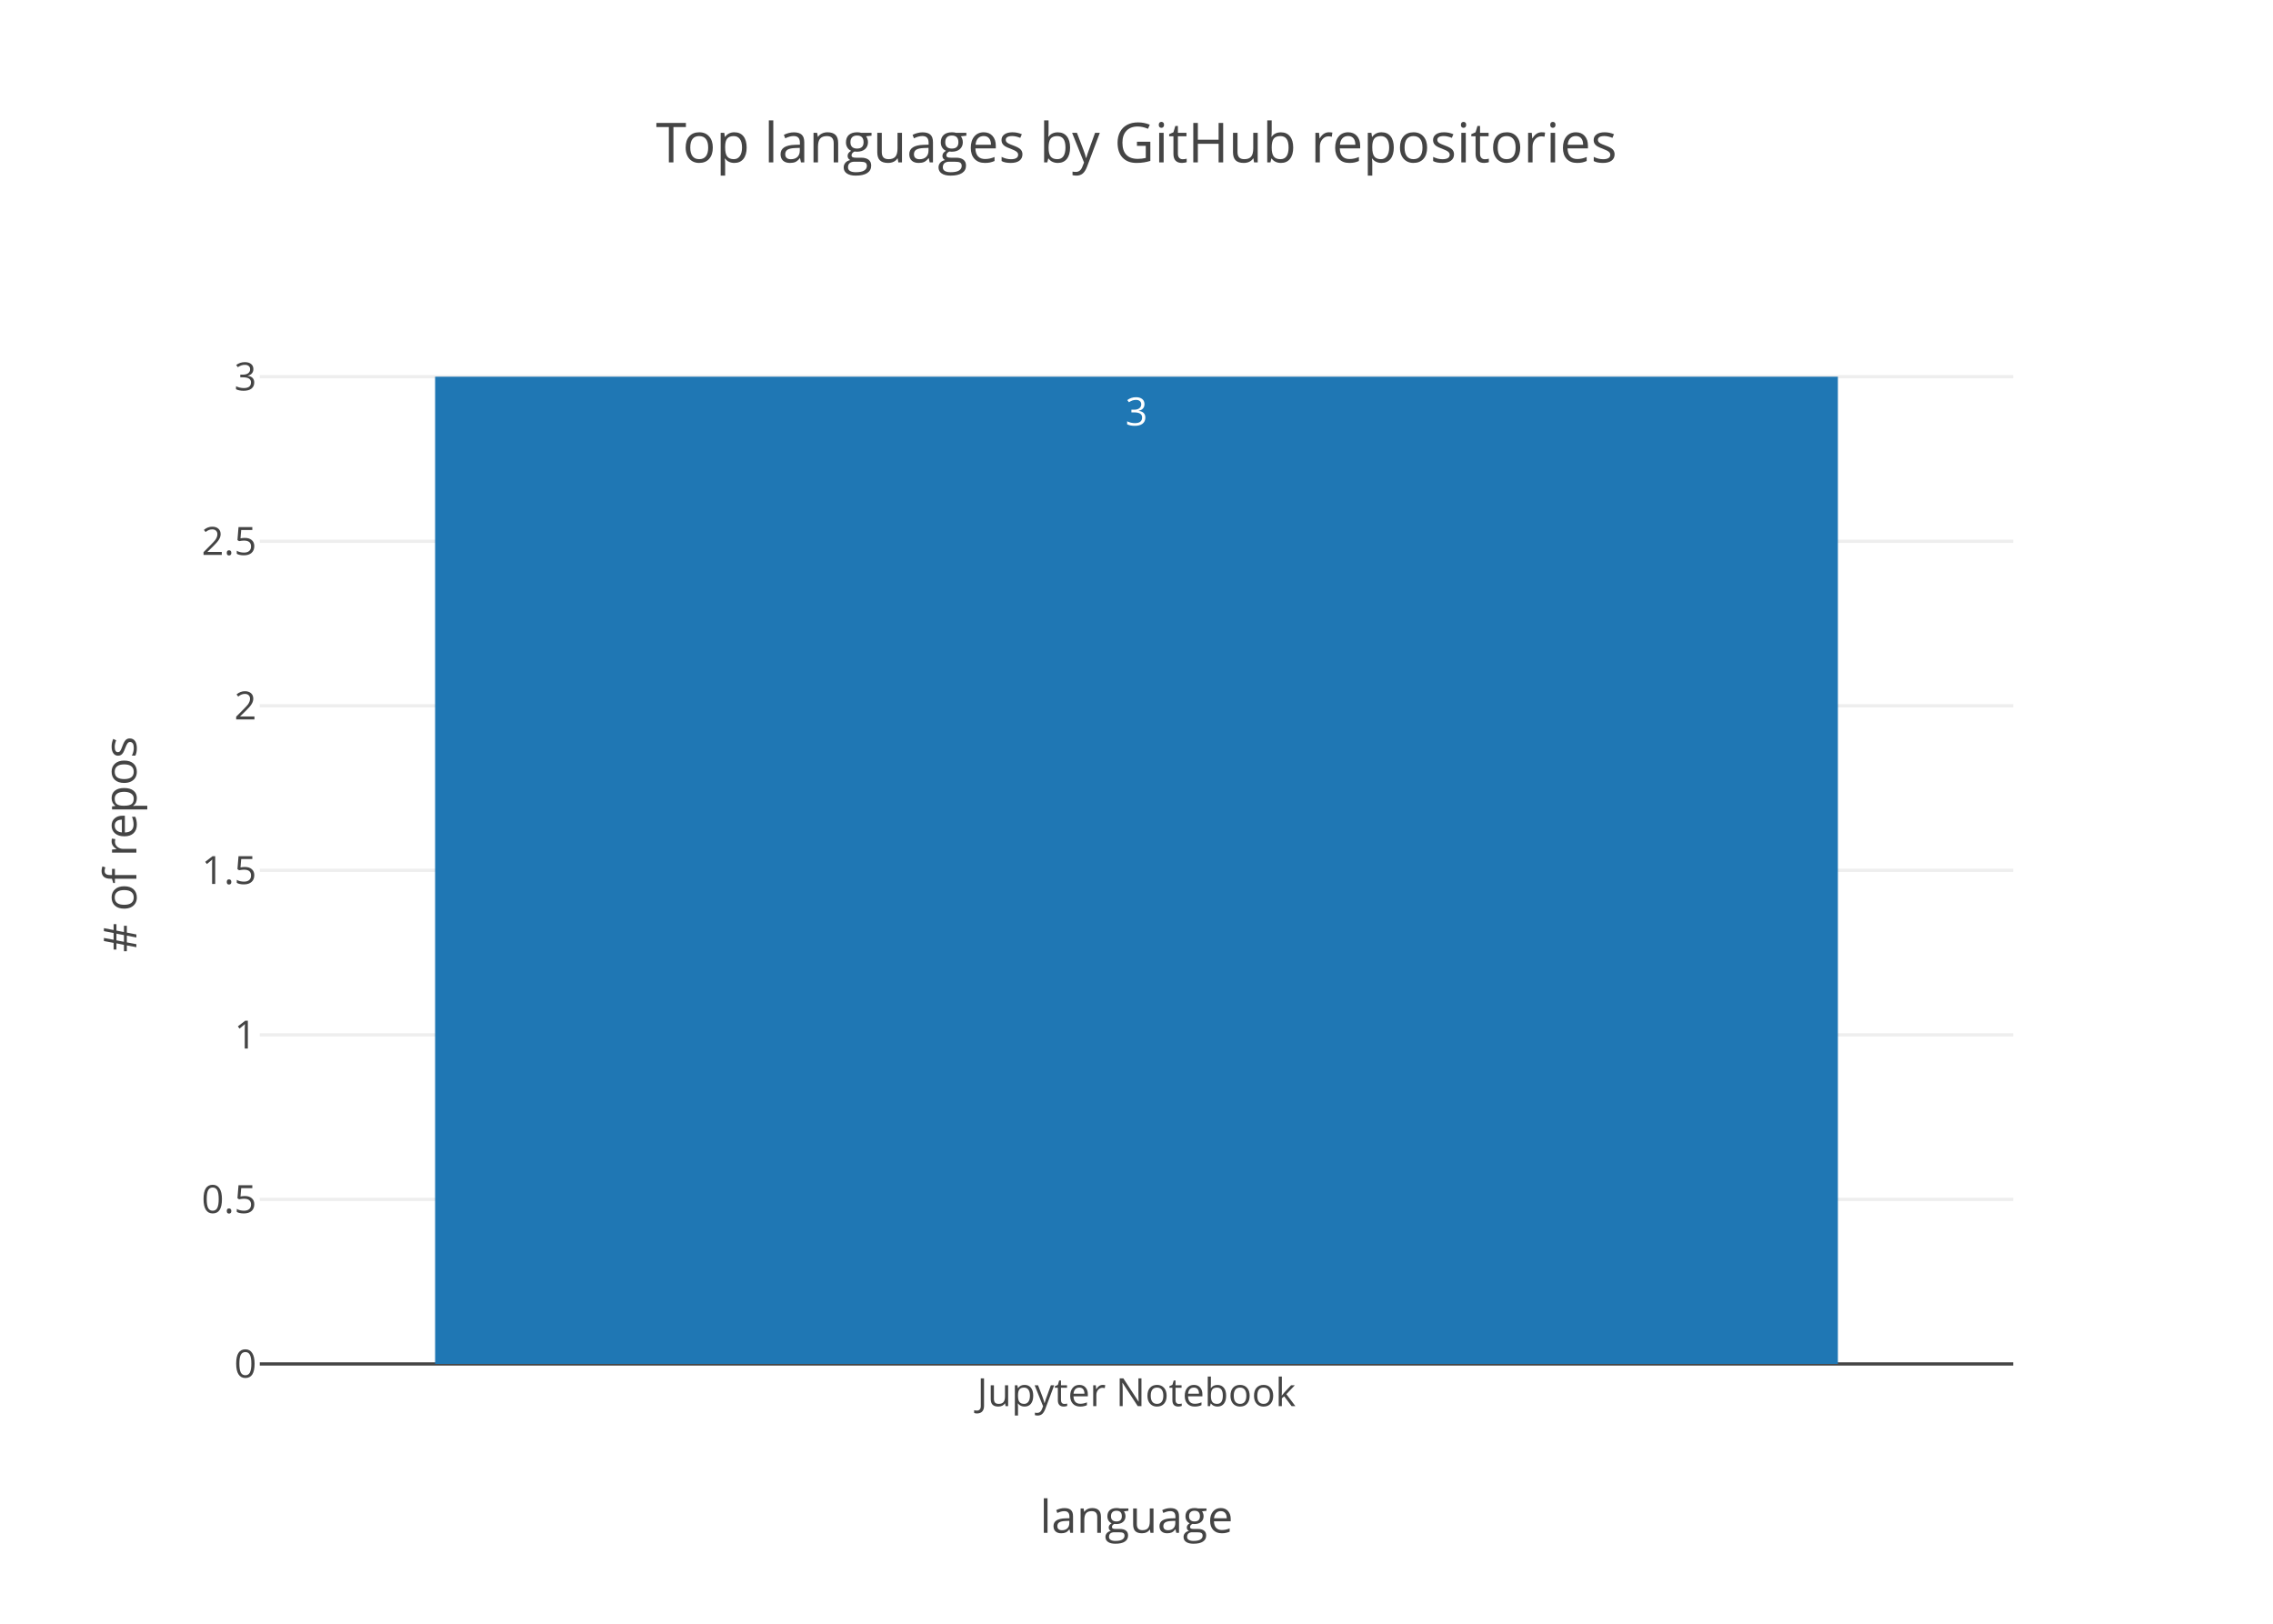
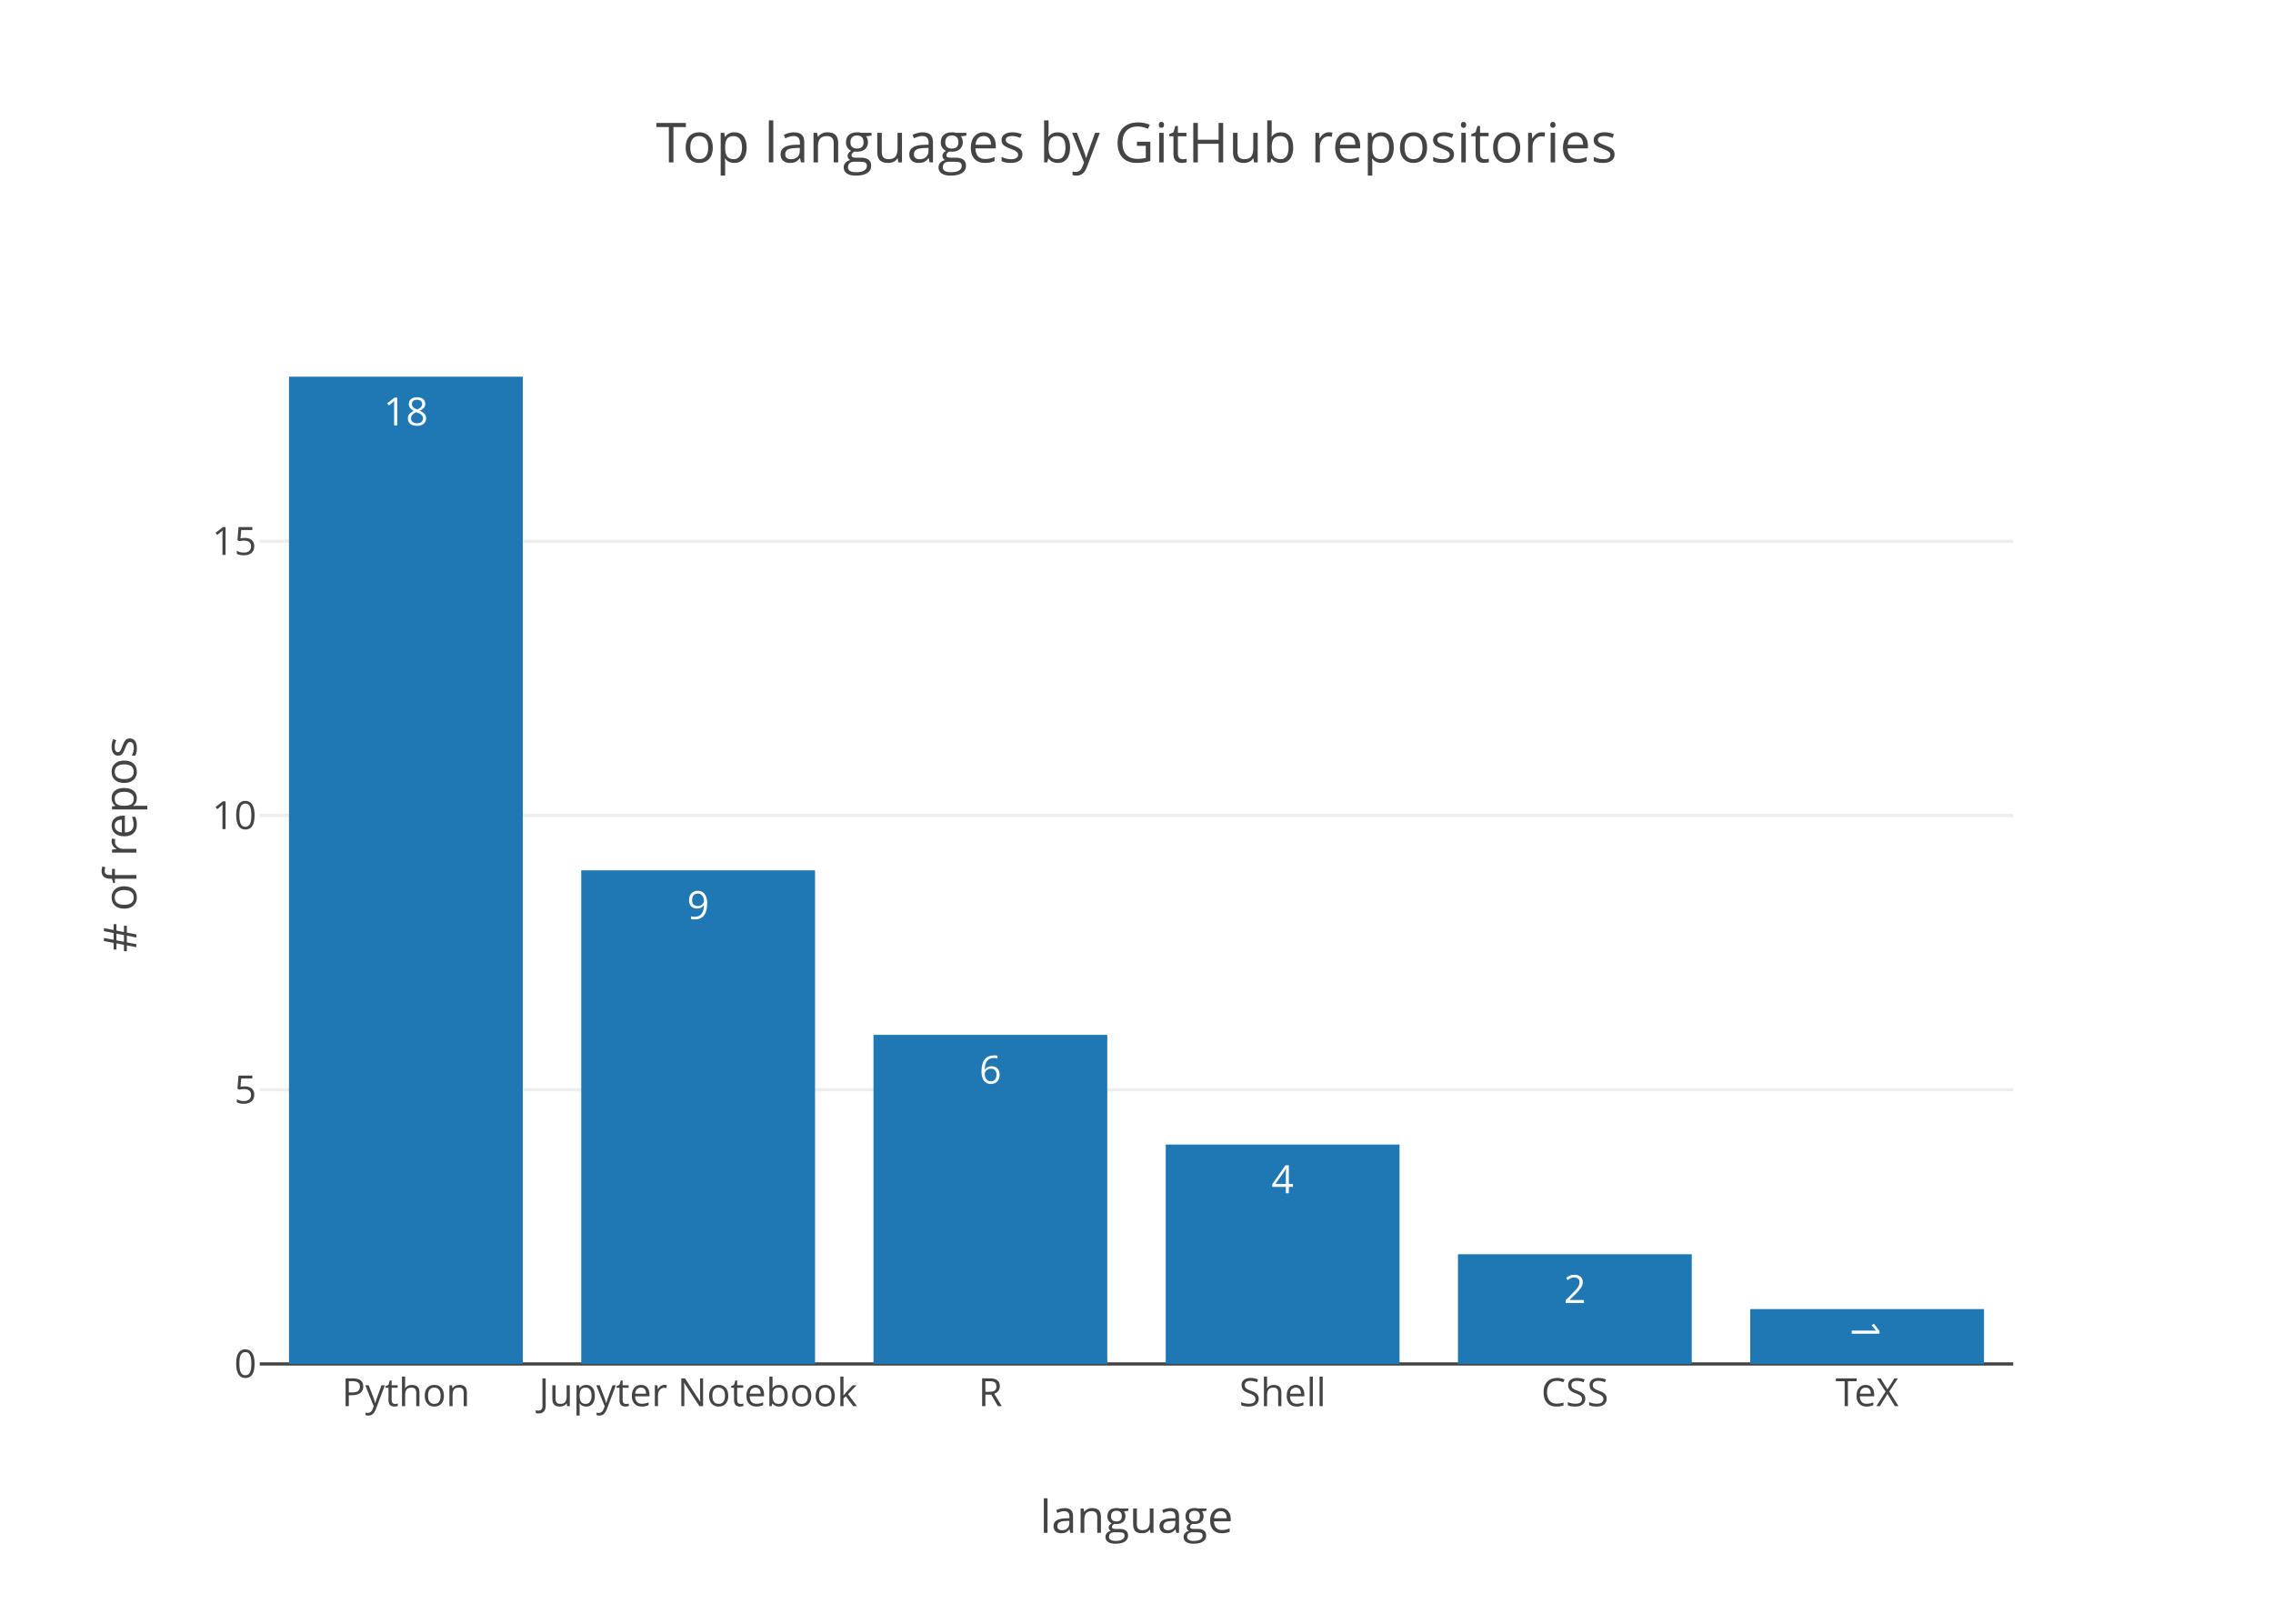
<svg xmlns="http://www.w3.org/2000/svg" class="main-svg" width="700" height="500" viewBox="0 0 700 500">
  <rect x="0" y="0" width="700" height="500" style="fill: rgb(255, 255, 255); fill-opacity: 1;" />
-   <defs id="defs-3bf9f2">
+   <defs id="defs-2396b8">
    <g class="clips">
-       <clipPath id="clip3bf9f2xyplot" class="plotclip">
+       <clipPath id="clip2396b8xyplot" class="plotclip">
        <rect width="540" height="320" />
      </clipPath>
-       <clipPath class="axesclip" id="clip3bf9f2x">
+       <clipPath class="axesclip" id="clip2396b8x">
        <rect x="80" y="0" width="540" height="500" />
      </clipPath>
-       <clipPath class="axesclip" id="clip3bf9f2y">
+       <clipPath class="axesclip" id="clip2396b8y">
        <rect x="0" y="100" width="700" height="320" />
      </clipPath>
-       <clipPath class="axesclip" id="clip3bf9f2xy">
+       <clipPath class="axesclip" id="clip2396b8xy">
        <rect x="80" y="100" width="540" height="320" />
      </clipPath>
    </g>
    <g class="gradients" />
  </defs>
  <g class="bglayer" />
  <g class="layer-below">
    <g class="imagelayer" />
    <g class="shapelayer" />
  </g>
  <g class="cartesianlayer">
    <g class="subplot xy">
      <g class="layer-subplot">
        <g class="shapelayer" />
        <g class="imagelayer" />
      </g>
      <g class="gridlayer">
        <g class="x" />
        <g class="y">
-           <path class="ygrid crisp" transform="translate(0,369.33)" d="M80,0h540" style="stroke: rgb(238, 238, 238); stroke-opacity: 1; stroke-width: 1px;" />
-           <path class="ygrid crisp" transform="translate(0,318.67)" d="M80,0h540" style="stroke: rgb(238, 238, 238); stroke-opacity: 1; stroke-width: 1px;" />
-           <path class="ygrid crisp" transform="translate(0,268)" d="M80,0h540" style="stroke: rgb(238, 238, 238); stroke-opacity: 1; stroke-width: 1px;" />
-           <path class="ygrid crisp" transform="translate(0,217.33)" d="M80,0h540" style="stroke: rgb(238, 238, 238); stroke-opacity: 1; stroke-width: 1px;" />
+           <path class="ygrid crisp" transform="translate(0,335.56)" d="M80,0h540" style="stroke: rgb(238, 238, 238); stroke-opacity: 1; stroke-width: 1px;" />
+           <path class="ygrid crisp" transform="translate(0,251.11)" d="M80,0h540" style="stroke: rgb(238, 238, 238); stroke-opacity: 1; stroke-width: 1px;" />
          <path class="ygrid crisp" transform="translate(0,166.67)" d="M80,0h540" style="stroke: rgb(238, 238, 238); stroke-opacity: 1; stroke-width: 1px;" />
-           <path class="ygrid crisp" transform="translate(0,116)" d="M80,0h540" style="stroke: rgb(238, 238, 238); stroke-opacity: 1; stroke-width: 1px;" />
        </g>
      </g>
      <g class="zerolinelayer">
        <path class="yzl zl crisp" transform="translate(0,420)" d="M80,0h540" style="stroke: rgb(68, 68, 68); stroke-opacity: 1; stroke-width: 1px;" />
      </g>
      <path class="xlines-below" />
      <path class="ylines-below" />
      <g class="overlines-below" />
      <g class="xaxislayer-below" />
      <g class="yaxislayer-below" />
      <g class="overaxes-below" />
-       <g class="plot" transform="translate(80, 100)" clip-path="url('#clip3bf9f2xyplot')">
+       <g class="plot" transform="translate(80, 100)" clip-path="url('#clip2396b8xyplot')">
        <g class="barlayer mlayer">
          <g class="trace bars" style="opacity: 1;">
            <g class="points">
              <g class="point">
-                 <path d="M54,320V16H486V320Z" style="vector-effect: non-scaling-stroke; opacity: 1; stroke-width: 0px; fill: rgb(31, 119, 180); fill-opacity: 1;" />
-                 <text class="bartext bartext-inside" transform="translate(270 31)" text-anchor="middle" data-notex="1" x="0" y="0" style="font-family: 'Open Sans', verdana, arial, sans-serif; font-size: 12px; fill: rgb(255, 255, 255); fill-opacity: 1; white-space: pre;">3</text>
+                 <path d="M9,320V16H81V320Z" style="vector-effect: non-scaling-stroke; opacity: 1; stroke-width: 0px; fill: rgb(31, 119, 180); fill-opacity: 1;" />
+                 <text class="bartext bartext-inside" transform="translate(45 31)" text-anchor="middle" data-notex="1" x="0" y="0" style="font-family: 'Open Sans', verdana, arial, sans-serif; font-size: 12px; fill: rgb(255, 255, 255); fill-opacity: 1; white-space: pre;">18</text>
+               </g>
+               <g class="point">
+                 <path d="M99,320V168H171V320Z" style="vector-effect: non-scaling-stroke; opacity: 1; stroke-width: 0px; fill: rgb(31, 119, 180); fill-opacity: 1;" />
+                 <text class="bartext bartext-inside" transform="translate(135 183)" text-anchor="middle" data-notex="1" x="0" y="0" style="font-family: 'Open Sans', verdana, arial, sans-serif; font-size: 12px; fill: rgb(255, 255, 255); fill-opacity: 1; white-space: pre;">9</text>
+               </g>
+               <g class="point">
+                 <path d="M189,320V218.67H261V320Z" style="vector-effect: non-scaling-stroke; opacity: 1; stroke-width: 0px; fill: rgb(31, 119, 180); fill-opacity: 1;" />
+                 <text class="bartext bartext-inside" transform="translate(225 233.67)" text-anchor="middle" data-notex="1" x="0" y="0" style="font-family: 'Open Sans', verdana, arial, sans-serif; font-size: 12px; fill: rgb(255, 255, 255); fill-opacity: 1; white-space: pre;">6</text>
+               </g>
+               <g class="point">
+                 <path d="M279,320V252.44H351V320Z" style="vector-effect: non-scaling-stroke; opacity: 1; stroke-width: 0px; fill: rgb(31, 119, 180); fill-opacity: 1;" />
+                 <text class="bartext bartext-inside" transform="translate(315 267.44)" text-anchor="middle" data-notex="1" x="0" y="0" style="font-family: 'Open Sans', verdana, arial, sans-serif; font-size: 12px; fill: rgb(255, 255, 255); fill-opacity: 1; white-space: pre;">4</text>
+               </g>
+               <g class="point">
+                 <path d="M369,320V286.22H441V320Z" style="vector-effect: non-scaling-stroke; opacity: 1; stroke-width: 0px; fill: rgb(31, 119, 180); fill-opacity: 1;" />
+                 <text class="bartext bartext-inside" transform="translate(405 301.22)" text-anchor="middle" data-notex="1" x="0" y="0" style="font-family: 'Open Sans', verdana, arial, sans-serif; font-size: 12px; fill: rgb(255, 255, 255); fill-opacity: 1; white-space: pre;">2</text>
+               </g>
+               <g class="point">
+                 <path d="M459,320V303.11H531V320Z" style="vector-effect: non-scaling-stroke; opacity: 1; stroke-width: 0px; fill: rgb(31, 119, 180); fill-opacity: 1;" />
+                 <text class="bartext bartext-inside" transform="translate(495 314.6725)rotate(90 0 -4.75) " text-anchor="middle" data-notex="1" x="0" y="0" style="font-family: 'Open Sans', verdana, arial, sans-serif; font-size: 12px; fill: rgb(255, 255, 255); fill-opacity: 1; white-space: pre;">1</text>
              </g>
            </g>
          </g>
        </g>
      </g>
      <g class="overplot" />
      <path class="xlines-above crisp" d="M0,0" style="fill: none;" />
      <path class="ylines-above crisp" d="M0,0" style="fill: none;" />
      <g class="overlines-above" />
      <g class="xaxislayer-above">
        <g class="xtick">
-           <text text-anchor="middle" x="0" y="433" transform="translate(350,0)" style="font-family: 'Open Sans', verdana, arial, sans-serif; font-size: 12px; fill: rgb(68, 68, 68); fill-opacity: 1; white-space: pre;">Jupyter Notebook</text>
+           <text text-anchor="middle" x="0" y="433" transform="translate(125,0)" style="font-family: 'Open Sans', verdana, arial, sans-serif; font-size: 12px; fill: rgb(68, 68, 68); fill-opacity: 1; white-space: pre;">Python</text>
+         </g>
+         <g class="xtick">
+           <text text-anchor="middle" x="0" y="433" transform="translate(215,0)" style="font-family: 'Open Sans', verdana, arial, sans-serif; font-size: 12px; fill: rgb(68, 68, 68); fill-opacity: 1; white-space: pre;">Jupyter Notebook</text>
+         </g>
+         <g class="xtick">
+           <text text-anchor="middle" x="0" y="433" transform="translate(305,0)" style="font-family: 'Open Sans', verdana, arial, sans-serif; font-size: 12px; fill: rgb(68, 68, 68); fill-opacity: 1; white-space: pre;">R</text>
+         </g>
+         <g class="xtick">
+           <text text-anchor="middle" x="0" y="433" transform="translate(395,0)" style="font-family: 'Open Sans', verdana, arial, sans-serif; font-size: 12px; fill: rgb(68, 68, 68); fill-opacity: 1; white-space: pre;">Shell</text>
+         </g>
+         <g class="xtick">
+           <text text-anchor="middle" x="0" y="433" transform="translate(485,0)" style="font-family: 'Open Sans', verdana, arial, sans-serif; font-size: 12px; fill: rgb(68, 68, 68); fill-opacity: 1; white-space: pre;">CSS</text>
+         </g>
+         <g class="xtick">
+           <text text-anchor="middle" x="0" y="433" transform="translate(575,0)" style="font-family: 'Open Sans', verdana, arial, sans-serif; font-size: 12px; fill: rgb(68, 68, 68); fill-opacity: 1; white-space: pre;">TeX</text>
        </g>
      </g>
      <g class="yaxislayer-above">
        <g class="ytick">
          <text text-anchor="end" x="79" y="4.2" transform="translate(0,420)" style="font-family: 'Open Sans', verdana, arial, sans-serif; font-size: 12px; fill: rgb(68, 68, 68); fill-opacity: 1; white-space: pre;">0</text>
        </g>
        <g class="ytick">
-           <text text-anchor="end" x="79" y="4.2" transform="translate(0,369.33)" style="font-family: 'Open Sans', verdana, arial, sans-serif; font-size: 12px; fill: rgb(68, 68, 68); fill-opacity: 1; white-space: pre;">0.5</text>
+           <text text-anchor="end" x="79" y="4.2" transform="translate(0,335.56)" style="font-family: 'Open Sans', verdana, arial, sans-serif; font-size: 12px; fill: rgb(68, 68, 68); fill-opacity: 1; white-space: pre;">5</text>
        </g>
        <g class="ytick">
-           <text text-anchor="end" x="79" y="4.2" transform="translate(0,318.67)" style="font-family: 'Open Sans', verdana, arial, sans-serif; font-size: 12px; fill: rgb(68, 68, 68); fill-opacity: 1; white-space: pre;">1</text>
+           <text text-anchor="end" x="79" y="4.2" transform="translate(0,251.11)" style="font-family: 'Open Sans', verdana, arial, sans-serif; font-size: 12px; fill: rgb(68, 68, 68); fill-opacity: 1; white-space: pre;">10</text>
        </g>
        <g class="ytick">
-           <text text-anchor="end" x="79" y="4.2" transform="translate(0,268)" style="font-family: 'Open Sans', verdana, arial, sans-serif; font-size: 12px; fill: rgb(68, 68, 68); fill-opacity: 1; white-space: pre;">1.5</text>
-         </g>
-         <g class="ytick">
-           <text text-anchor="end" x="79" y="4.2" transform="translate(0,217.33)" style="font-family: 'Open Sans', verdana, arial, sans-serif; font-size: 12px; fill: rgb(68, 68, 68); fill-opacity: 1; white-space: pre;">2</text>
-         </g>
-         <g class="ytick">
-           <text text-anchor="end" x="79" y="4.2" transform="translate(0,166.67)" style="font-family: 'Open Sans', verdana, arial, sans-serif; font-size: 12px; fill: rgb(68, 68, 68); fill-opacity: 1; white-space: pre;">2.5</text>
-         </g>
-         <g class="ytick">
-           <text text-anchor="end" x="79" y="4.2" transform="translate(0,116)" style="font-family: 'Open Sans', verdana, arial, sans-serif; font-size: 12px; fill: rgb(68, 68, 68); fill-opacity: 1; white-space: pre;">3</text>
+           <text text-anchor="end" x="79" y="4.2" transform="translate(0,166.67)" style="font-family: 'Open Sans', verdana, arial, sans-serif; font-size: 12px; fill: rgb(68, 68, 68); fill-opacity: 1; white-space: pre;">15</text>
        </g>
      </g>
      <g class="overaxes-above" />
    </g>
  </g>
  <g class="polarlayer" />
  <g class="ternarylayer" />
  <g class="geolayer" />
  <g class="pielayer" />
  <g class="sunburstlayer" />
  <g class="glimages" />
-   <defs id="topdefs-3bf9f2">
+   <defs id="topdefs-2396b8">
    <g class="clips" />
  </defs>
  <g class="layer-above">
    <g class="imagelayer" />
    <g class="shapelayer" />
  </g>
  <g class="infolayer">
    <g class="g-gtitle">
      <text class="gtitle" x="350" y="50" text-anchor="middle" dy="0em" style="font-family: 'Open Sans', verdana, arial, sans-serif; font-size: 17px; fill: rgb(68, 68, 68); opacity: 1; font-weight: normal; white-space: pre;">Top languages by GitHub repositories</text>
    </g>
    <g class="g-xtitle">
      <text class="xtitle" x="350" y="472" text-anchor="middle" style="font-family: 'Open Sans', verdana, arial, sans-serif; font-size: 14px; fill: rgb(68, 68, 68); opacity: 1; font-weight: normal; white-space: pre;">language</text>
    </g>
    <g class="g-ytitle">
      <text class="ytitle" transform="rotate(-90,42,260)" x="42" y="260" text-anchor="middle" style="font-family: 'Open Sans', verdana, arial, sans-serif; font-size: 14px; fill: rgb(68, 68, 68); opacity: 1; font-weight: normal; white-space: pre;"># of repos</text>
    </g>
  </g>
</svg>
